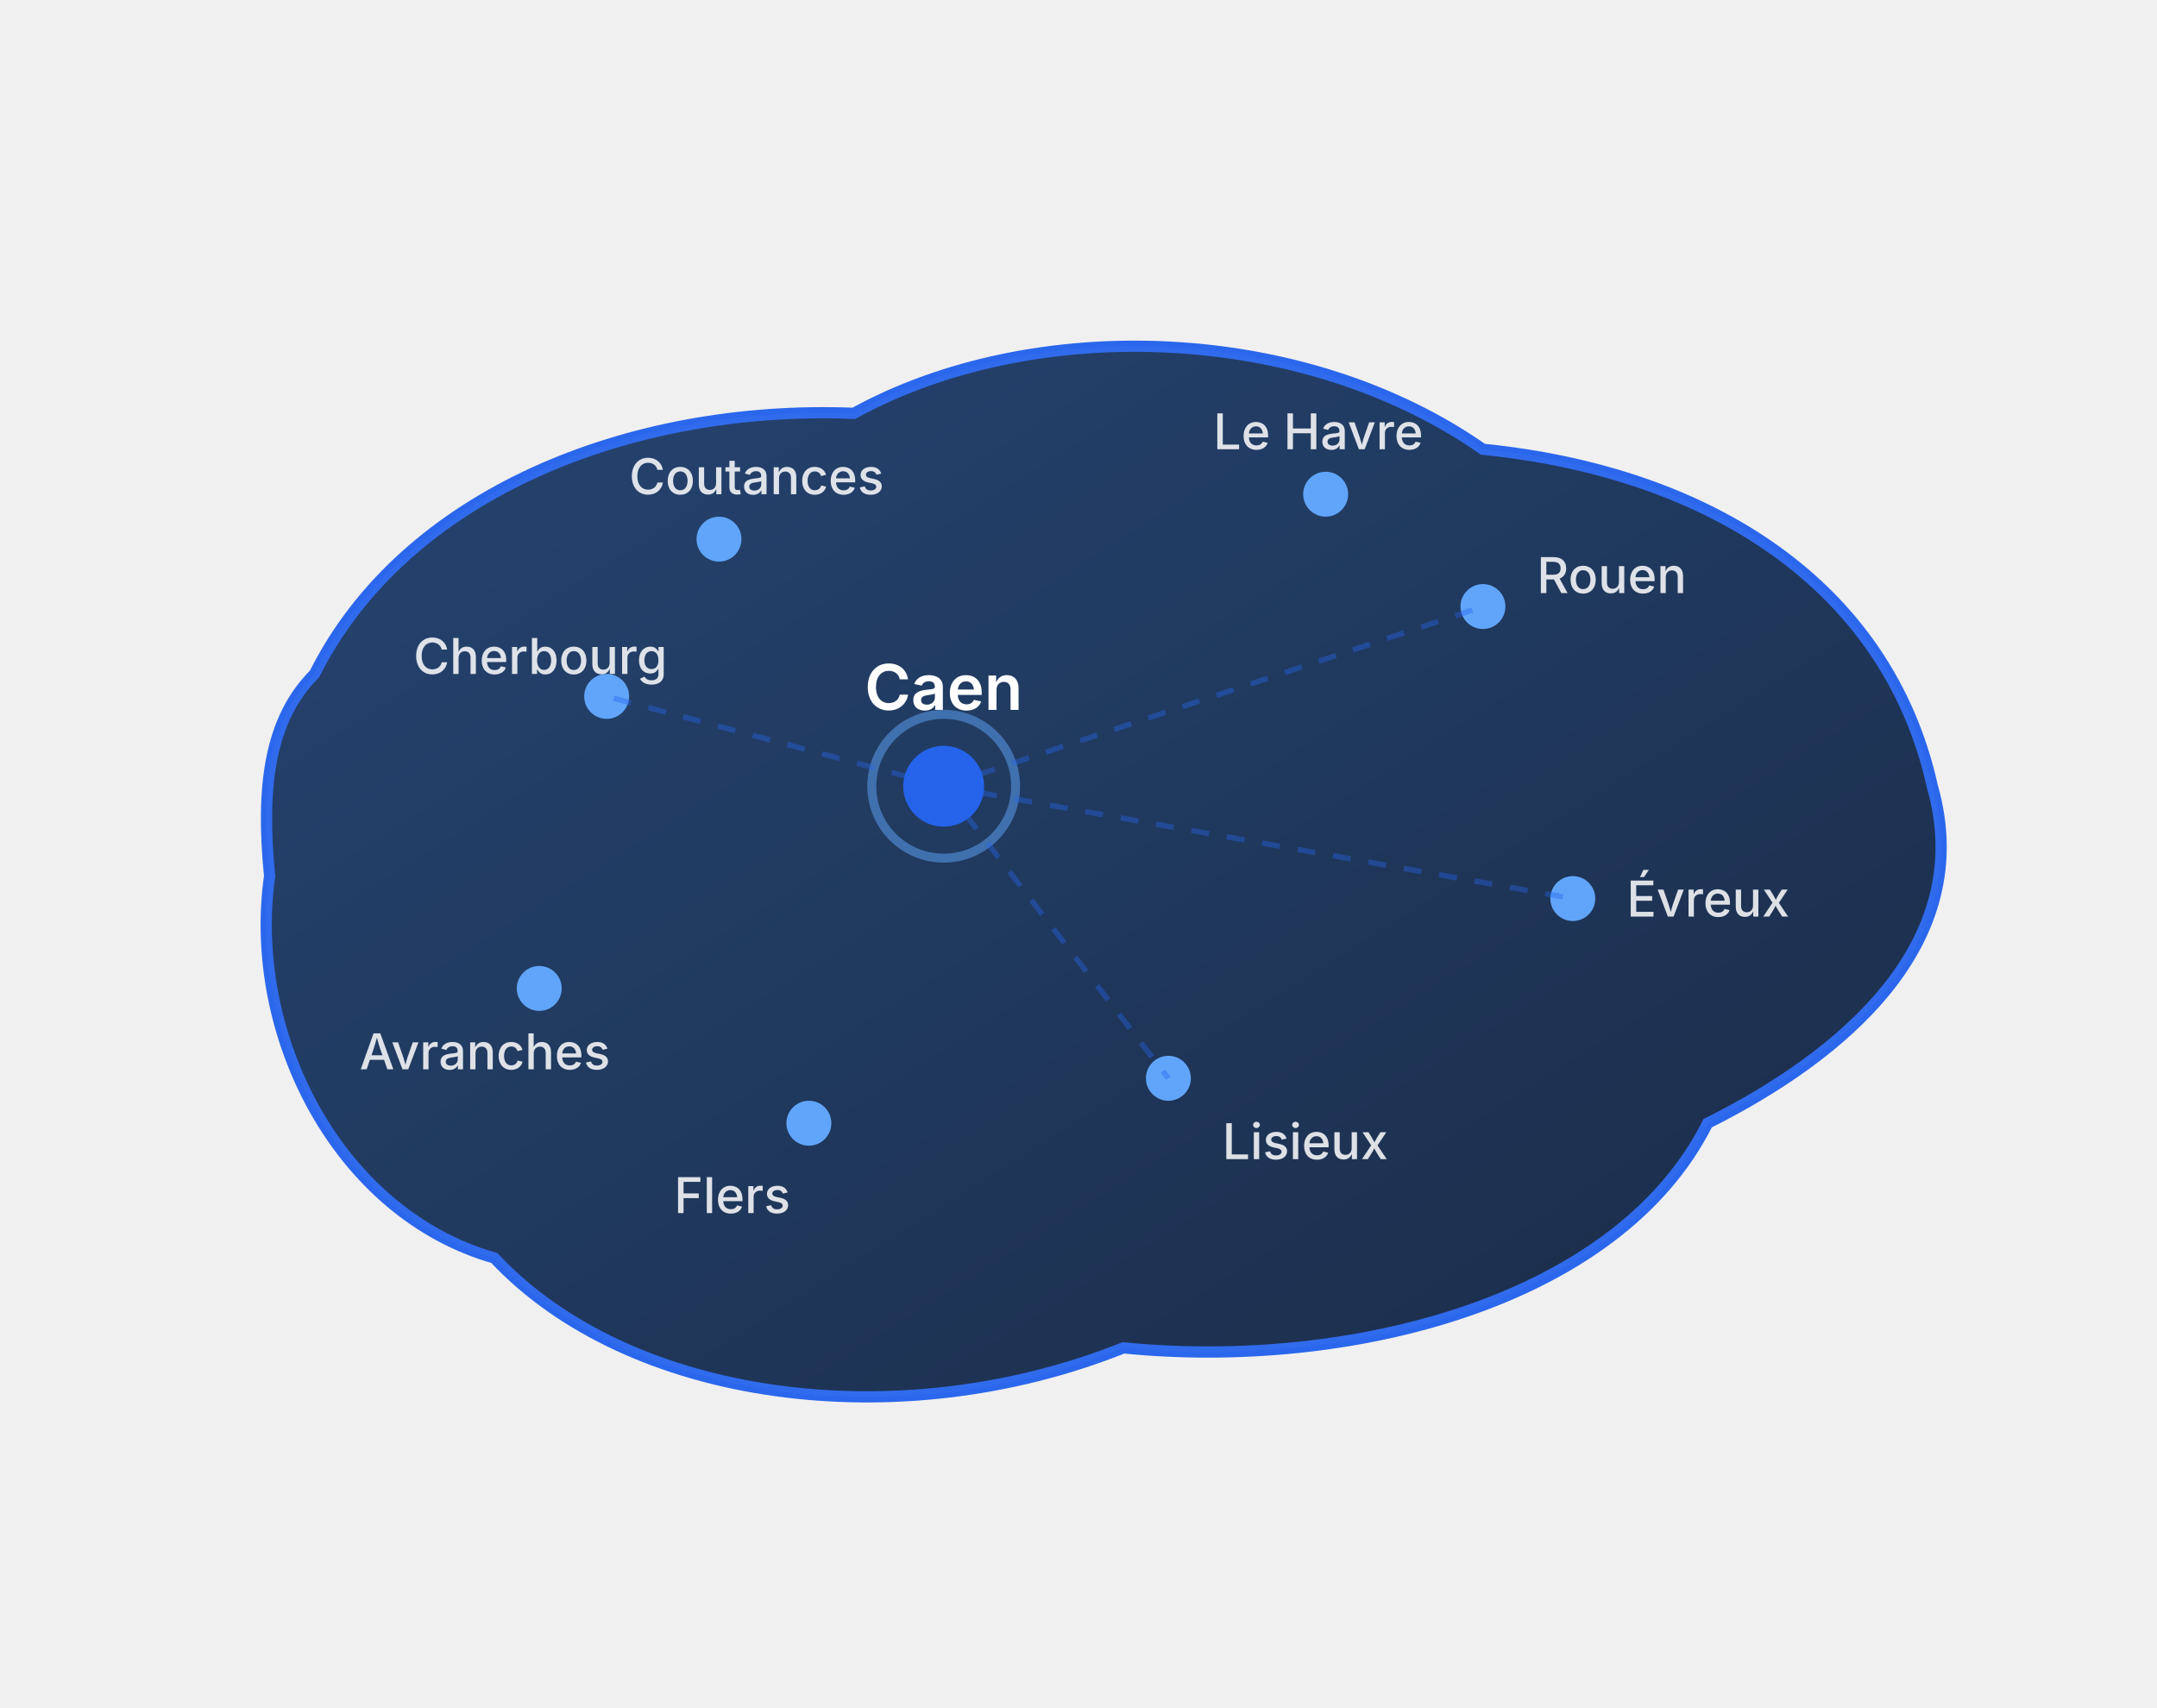
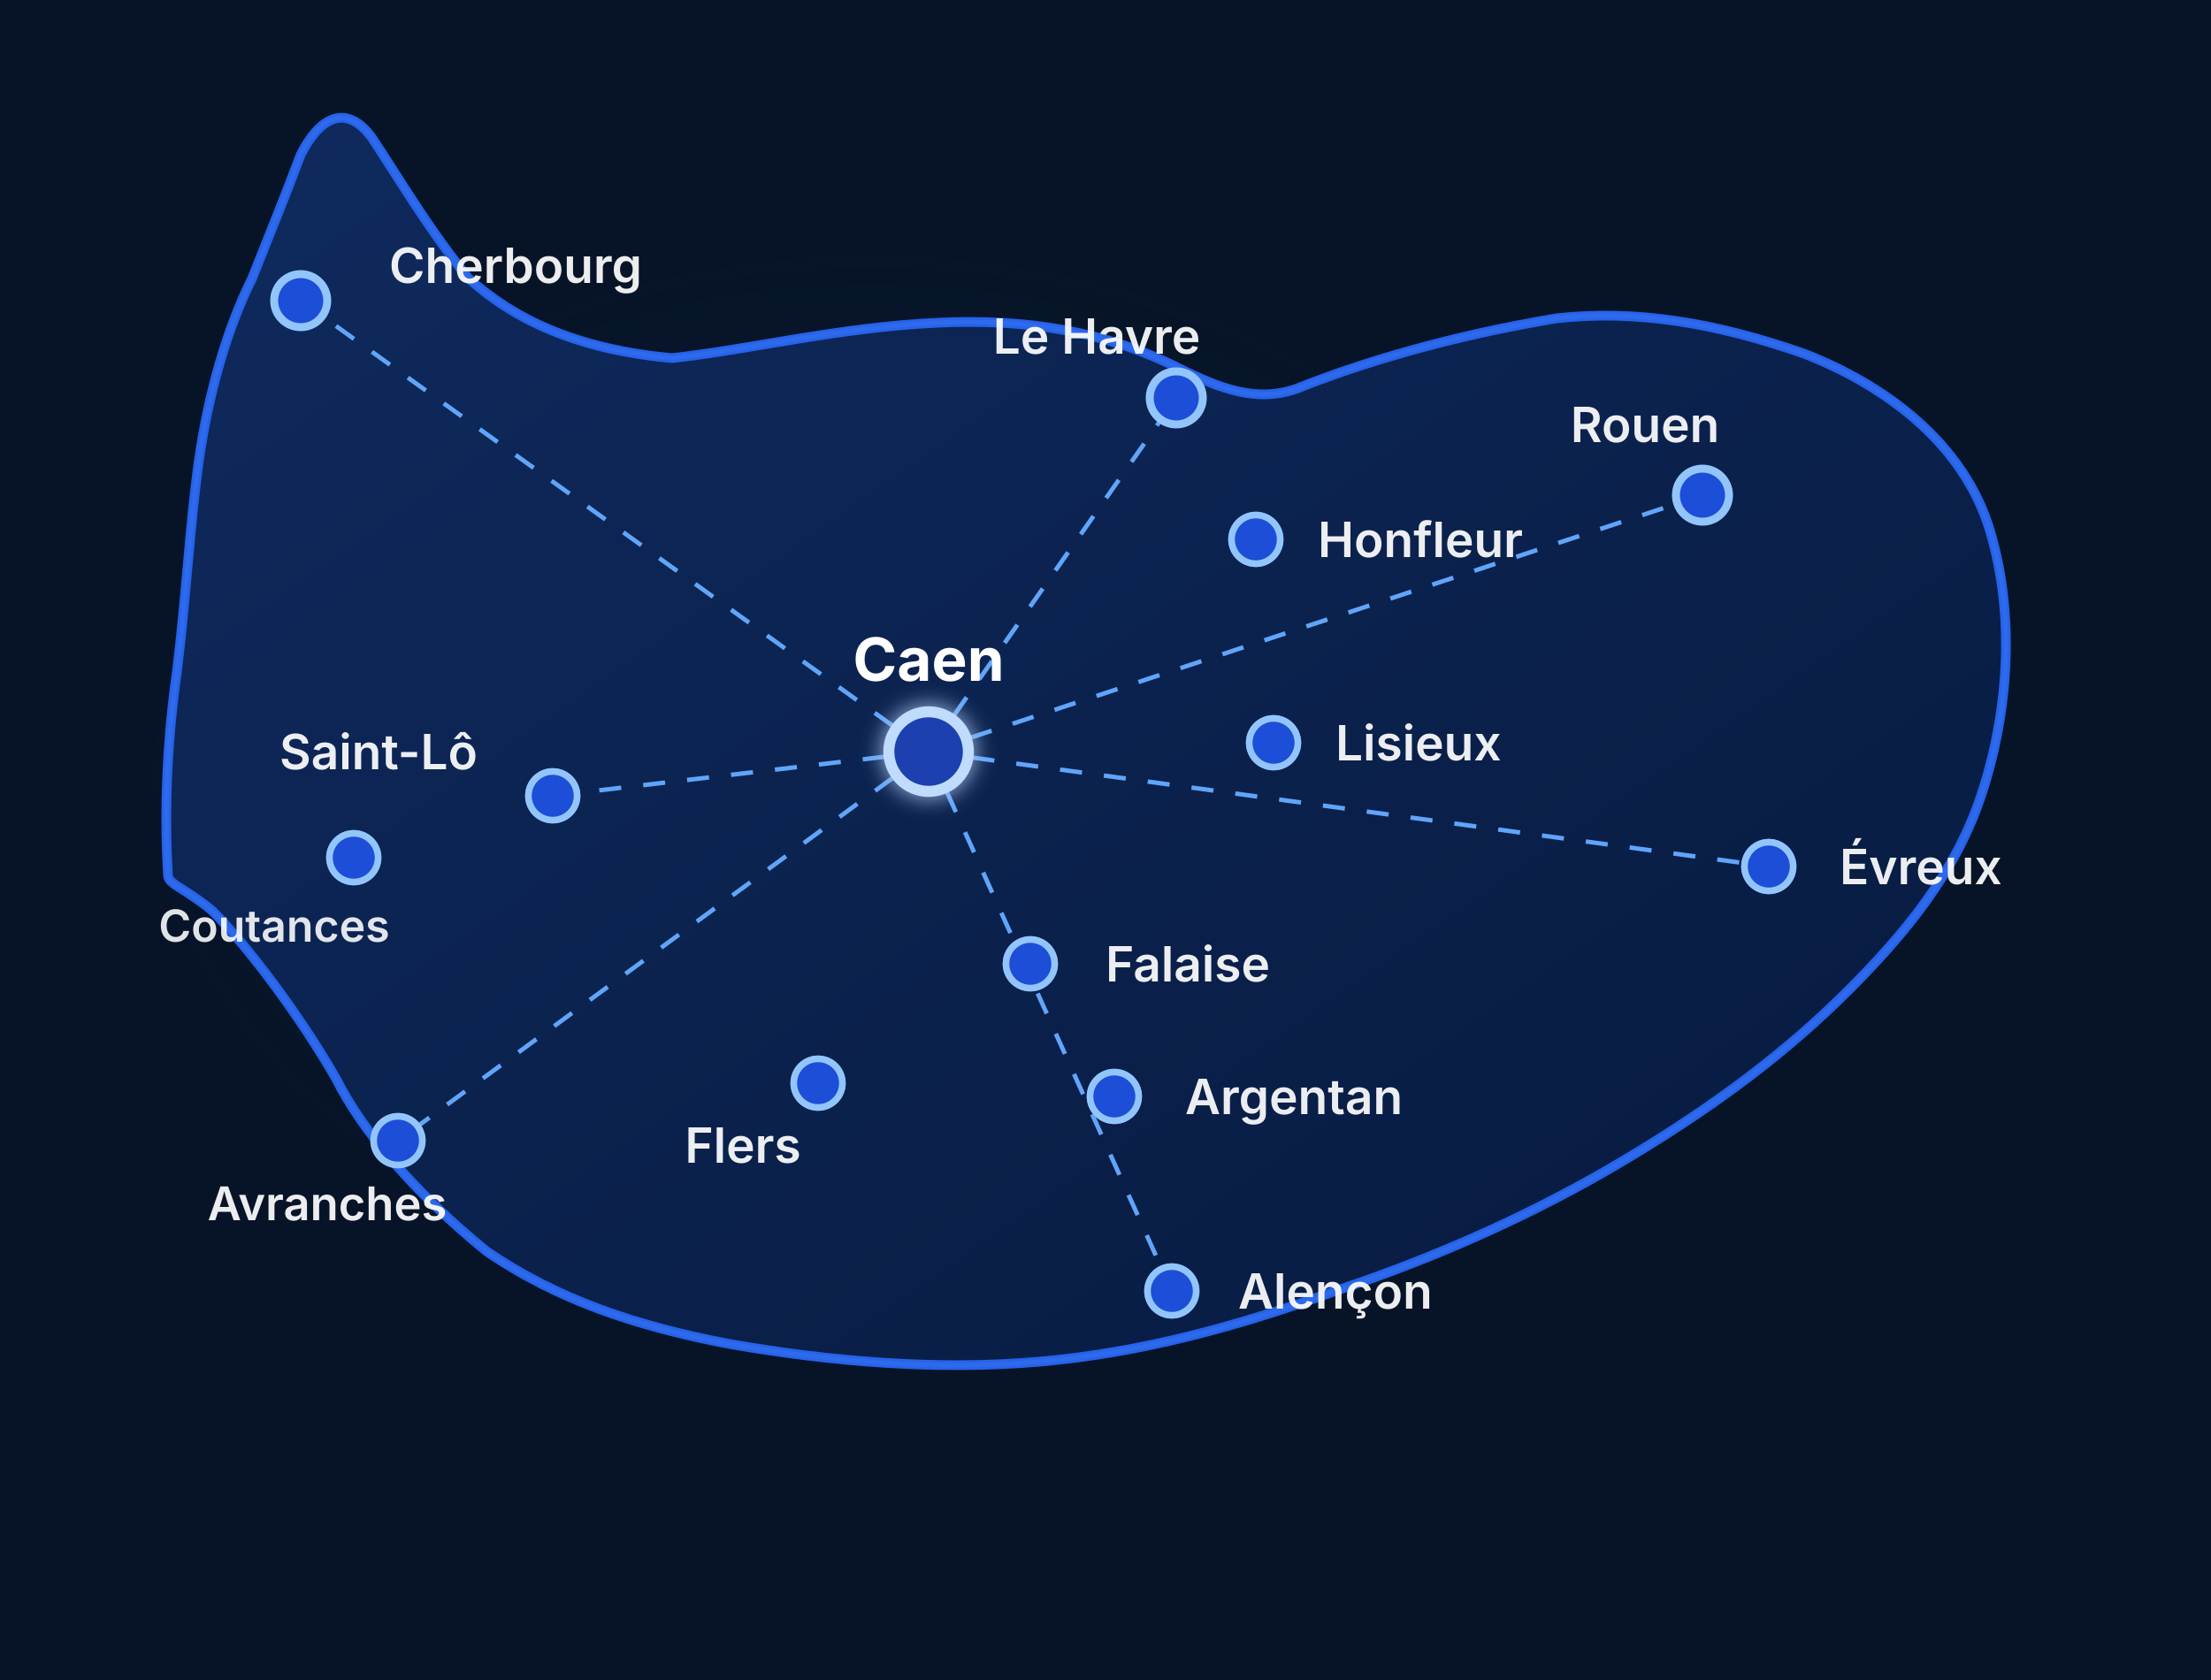
- <svg xmlns="http://www.w3.org/2000/svg" width="480" height="380" viewBox="0 0 480 380" fill="none" role="img" aria-label="Carte de la Normandie et zones d'intervention">
+ <svg xmlns="http://www.w3.org/2000/svg" viewBox="0 0 500 380" role="img" aria-label="Zones d'intervention — Normandie">
  <defs>
-     <linearGradient id="land" x1="0" y1="0" x2="1" y2="1">
-       <stop offset="0" stop-color="#1A3A6B" />
-       <stop offset="1" stop-color="#0D1F3C" />
+     <linearGradient id="landGrad" x1="0" y1="0" x2="1" y2="1">
+       <stop offset="0%" stop-color="#0F2A5E" />
+       <stop offset="100%" stop-color="#071A3E" />
    </linearGradient>
+     <radialGradient id="centerGlow" cx="42%" cy="46%" r="42%">
+       <stop offset="0%" stop-color="#1D4ED8" stop-opacity="0.18" />
+       <stop offset="100%" stop-color="#071428" stop-opacity="0" />
+     </radialGradient>
+     <filter id="dotGlow" x="-80%" y="-80%" width="260%" height="260%">
+       <feGaussianBlur in="SourceGraphic" stdDeviation="2.5" result="blur" />
+       <feMerge>
+         <feMergeNode in="blur" />
+         <feMergeNode in="SourceGraphic" />
+       </feMerge>
+     </filter>
  </defs>
-   <path d="M70 150 C90 110 140 90 190 92 C230 70 290 72 330 100 C380 105 420 130 430 175 C440 210 410 235 380 250 C360 290 300 305 250 300 C200 320 140 312 110 280 C75 270 55 230 60 195 C58 175 60 160 70 150 Z" fill="url(#land)" stroke="#2563EB" stroke-width="2.5" opacity="0.97" />
-   <path d="M70 150 C90 110 140 90 190 92 C230 70 290 72 330 100 C380 105 420 130 430 175 C440 210 410 235 380 250 C360 290 300 305 250 300 C200 320 140 312 110 280 C75 270 55 230 60 195 C58 175 60 160 70 150 Z" fill="#ffffff" opacity="0.03" />
-   <g>
-     <circle cx="210" cy="175" r="9" fill="#2563EB" />
-     <circle cx="210" cy="175" r="16" fill="none" stroke="#60A5FA" stroke-width="2" opacity="0.5" />
-     <text x="210" y="158" text-anchor="middle" font-family="'Inter',sans-serif" font-weight="600" font-size="14" fill="#ffffff">Caen</text>
-     <g fill="#60A5FA">
-       <circle cx="330" cy="135" r="5" />
-       <circle cx="295" cy="110" r="5" />
-       <circle cx="135" cy="155" r="5" />
-       <circle cx="160" cy="120" r="5" />
-       <circle cx="260" cy="240" r="5" />
-       <circle cx="180" cy="250" r="5" />
-       <circle cx="350" cy="200" r="5" />
-       <circle cx="120" cy="220" r="5" />
-     </g>
-     <g font-family="'Inter',sans-serif" font-size="11" fill="rgba(255,255,255,0.85)" font-weight="500">
-       <text x="342" y="132">Rouen</text>
-       <text x="270" y="100">Le Havre</text>
-       <text x="92" y="150">Cherbourg</text>
-       <text x="140" y="110">Coutances</text>
-       <text x="272" y="258">Lisieux</text>
-       <text x="150" y="270">Flers</text>
-       <text x="362" y="204">Évreux</text>
-       <text x="80" y="238">Avranches</text>
-     </g>
+   <style>
+   @keyframes pRing {
+     0%   { transform: scale(1);   opacity: .75; }
+     100% { transform: scale(3.6); opacity: 0;   }
+   }
+   @keyframes dAppear {
+     0%   { opacity: 0; transform: scale(0); }
+     65%  { opacity: 1; transform: scale(1.25); }
+     100% { opacity: 1; transform: scale(1); }
+   }
+   @keyframes lAppear {
+     from { opacity: 0; }
+     to   { opacity: 1; }
+   }
+   @keyframes lineIn {
+     from { stroke-dashoffset: 350; opacity: 0; }
+     25%  { opacity: .3; }
+     to   { stroke-dashoffset: 0; opacity: .22; }
+   }
+ 
+   .pr  { transform-box: fill-box; transform-origin: center; animation: pRing 2.4s ease-out infinite; }
+   .pr2 { transform-box: fill-box; transform-origin: center; animation: pRing 2.4s ease-out 1.2s infinite; }
+   .cd  { transform-box: fill-box; transform-origin: center; animation: dAppear .55s cubic-bezier(.34,1.56,.64,1) both; }
+   .cl  { animation: lAppear .5s ease both; }
+   .ln  { animation: lineIn 1.4s ease both; stroke-dasharray: 5 5; }
+ 
+   .d0  { animation-delay: .2s; }
+   .d1  { animation-delay: .55s; }
+   .d2  { animation-delay: .85s; }
+   .d3  { animation-delay: 1.1s; }
+   .d4  { animation-delay: 1.4s; }
+   .d5  { animation-delay: 1.65s; }
+   .d6  { animation-delay: 1.9s; }
+   .d7  { animation-delay: 2.15s; }
+   .d8  { animation-delay: 2.4s; }
+   .d9  { animation-delay: 2.65s; }
+   .d10 { animation-delay: 2.9s; }
+   .d11 { animation-delay: 3.15s; }
+   .d12 { animation-delay: 3.4s; }
+   .d13 { animation-delay: 3.65s; }
+ </style>
+   <rect width="500" height="380" fill="#071428" />
+   <ellipse cx="230" cy="188" rx="205" ry="150" fill="url(#centerGlow)" />
+   <path d="   M 38 198   C 37 182 38 166 40 152   C 42 136 43 118 45 104   C 47 90  51 75  57 63   C 61 53  65 43  68 35   C 72 27  78 23  84 31   C 90 40  97 52 106 63   C 116 72 130 79 152 81   C 170 79 190 74 212 73   C 232 72 250 75 266 83   C 276 88 284 91 293 88   C 308 82 328 76 352 72   C 370 70 388 73 408 80   C 426 87 444 100 450 120   C 456 140 454 162 448 180   C 442 198 430 212 418 224   C 404 238 388 250 368 262   C 348 274 326 284 302 292   C 280 300 258 306 235 308   C 212 310 188 308 165 304   C 144 300 126 294 110 283   C 94  270  82 256  76 244   C 68  230  56 214  48 206   C 42  201  38 200  38 198   Z" fill="url(#landGrad)" stroke="#2563EB" stroke-width="2.2" />
+   <path d="   M 38 198 C 37 182 38 166 40 152 C 42 136 43 118 45 104   C 47 90 51 75 57 63 C 61 53 65 43 68 35 C 72 27 78 23 84 31   C 90 40 97 52 106 63 C 116 72 130 79 152 81 C 170 79 190 74 212 73   C 232 72 250 75 266 83 C 276 88 284 91 293 88 C 308 82 328 76 352 72   C 370 70 388 73 408 80 C 426 87 444 100 450 120 C 456 140 454 162 448 180   C 442 198 430 212 418 224 C 404 238 388 250 368 262 C 348 274 326 284 302 292   C 280 300 258 306 235 308 C 212 310 188 308 165 304 C 144 300 126 294 110 283   C 94 270 82 256 76 244 C 68 230 56 214 48 206 C 42 201 38 200 38 198 Z" fill="none" stroke="white" stroke-width="1" opacity=".05" />
+   <g fill="none" stroke="#60A5FA" stroke-width="1">
+     <line x1="210" y1="170" x2="68" y2="68" class="ln d1" />
+     <line x1="210" y1="170" x2="385" y2="112" class="ln d2" />
+     <line x1="210" y1="170" x2="266" y2="90" class="ln d3" />
+     <line x1="210" y1="170" x2="400" y2="196" class="ln d4" />
+     <line x1="210" y1="170" x2="90" y2="258" class="ln d5" />
+     <line x1="210" y1="170" x2="125" y2="180" class="ln d6" />
+     <line x1="210" y1="170" x2="265" y2="292" class="ln d13" />
  </g>
-   <g stroke="#2563EB" stroke-width="1.2" opacity="0.4" stroke-dasharray="4 4">
-     <path d="M210 175L330 135M210 175L135 155M210 175L260 240M210 175L350 200" />
+   <g class="d0" filter="url(#dotGlow)">
+     <circle cx="210" cy="170" r="9" fill="none" stroke="#93C5FD" stroke-width="1.5" class="pr" />
+     <circle cx="210" cy="170" r="9" fill="none" stroke="#93C5FD" stroke-width="1" class="pr2" />
+     <circle cx="210" cy="170" r="9" fill="#1E40AF" stroke="#BFDBFE" stroke-width="2.5" class="cd" />
  </g>
+   <text x="210" y="154" text-anchor="middle" font-family="Inter,system-ui,sans-serif" font-weight="700" font-size="13.5" fill="#FFFFFF" class="cl d0">Caen</text>
+   <g class="d1">
+     <circle cx="385" cy="112" r="6" fill="none" stroke="#60A5FA" stroke-width="1.5" class="pr" />
+     <circle cx="385" cy="112" r="6" fill="none" stroke="#60A5FA" stroke-width="1" class="pr2" />
+     <circle cx="385" cy="112" r="6" fill="#1D4ED8" stroke="#93C5FD" stroke-width="1.8" class="cd" />
+   </g>
+   <text x="372" y="100" text-anchor="middle" font-family="Inter,system-ui,sans-serif" font-weight="600" font-size="11" fill="rgba(255,255,255,.92)" class="cl d1">Rouen</text>
+   <g class="d2">
+     <circle cx="266" cy="90" r="6" fill="none" stroke="#60A5FA" stroke-width="1.5" class="pr" />
+     <circle cx="266" cy="90" r="6" fill="none" stroke="#60A5FA" stroke-width="1" class="pr2" />
+     <circle cx="266" cy="90" r="6" fill="#1D4ED8" stroke="#93C5FD" stroke-width="1.8" class="cd" />
+   </g>
+   <text x="248" y="80" text-anchor="middle" font-family="Inter,system-ui,sans-serif" font-weight="600" font-size="11" fill="rgba(255,255,255,.92)" class="cl d2">Le Havre</text>
+   <g class="d3">
+     <circle cx="68" cy="68" r="6" fill="none" stroke="#60A5FA" stroke-width="1.5" class="pr" />
+     <circle cx="68" cy="68" r="6" fill="none" stroke="#60A5FA" stroke-width="1" class="pr2" />
+     <circle cx="68" cy="68" r="6" fill="#1D4ED8" stroke="#93C5FD" stroke-width="1.8" class="cd" />
+   </g>
+   <text x="88" y="64" text-anchor="start" font-family="Inter,system-ui,sans-serif" font-weight="600" font-size="11" fill="rgba(255,255,255,.92)" class="cl d3">Cherbourg</text>
+   <g class="d4">
+     <circle cx="400" cy="196" r="5.5" fill="none" stroke="#60A5FA" stroke-width="1.5" class="pr" />
+     <circle cx="400" cy="196" r="5.5" fill="none" stroke="#60A5FA" stroke-width="1" class="pr2" />
+     <circle cx="400" cy="196" r="5.5" fill="#1D4ED8" stroke="#93C5FD" stroke-width="1.5" class="cd" />
+   </g>
+   <text x="416" y="200" text-anchor="start" font-family="Inter,system-ui,sans-serif" font-weight="600" font-size="11" fill="rgba(255,255,255,.92)" class="cl d4">Évreux</text>
+   <g class="d5">
+     <circle cx="288" cy="168" r="5.5" fill="none" stroke="#60A5FA" stroke-width="1.5" class="pr" />
+     <circle cx="288" cy="168" r="5.5" fill="none" stroke="#60A5FA" stroke-width="1" class="pr2" />
+     <circle cx="288" cy="168" r="5.5" fill="#1D4ED8" stroke="#93C5FD" stroke-width="1.5" class="cd" />
+   </g>
+   <text x="302" y="172" text-anchor="start" font-family="Inter,system-ui,sans-serif" font-weight="600" font-size="11" fill="rgba(255,255,255,.92)" class="cl d5">Lisieux</text>
+   <g class="d6">
+     <circle cx="125" cy="180" r="5.5" fill="none" stroke="#60A5FA" stroke-width="1.5" class="pr" />
+     <circle cx="125" cy="180" r="5.5" fill="none" stroke="#60A5FA" stroke-width="1" class="pr2" />
+     <circle cx="125" cy="180" r="5.5" fill="#1D4ED8" stroke="#93C5FD" stroke-width="1.5" class="cd" />
+   </g>
+   <text x="108" y="174" text-anchor="end" font-family="Inter,system-ui,sans-serif" font-weight="600" font-size="11" fill="rgba(255,255,255,.92)" class="cl d6">Saint-Lô</text>
+   <g class="d7">
+     <circle cx="185" cy="245" r="5.5" fill="none" stroke="#60A5FA" stroke-width="1.5" class="pr" />
+     <circle cx="185" cy="245" r="5.5" fill="none" stroke="#60A5FA" stroke-width="1" class="pr2" />
+     <circle cx="185" cy="245" r="5.5" fill="#1D4ED8" stroke="#93C5FD" stroke-width="1.5" class="cd" />
+   </g>
+   <text x="168" y="263" text-anchor="middle" font-family="Inter,system-ui,sans-serif" font-weight="600" font-size="11" fill="rgba(255,255,255,.92)" class="cl d7">Flers</text>
+   <g class="d8">
+     <circle cx="252" cy="248" r="5.5" fill="none" stroke="#60A5FA" stroke-width="1.5" class="pr" />
+     <circle cx="252" cy="248" r="5.5" fill="none" stroke="#60A5FA" stroke-width="1" class="pr2" />
+     <circle cx="252" cy="248" r="5.5" fill="#1D4ED8" stroke="#93C5FD" stroke-width="1.5" class="cd" />
+   </g>
+   <text x="268" y="252" text-anchor="start" font-family="Inter,system-ui,sans-serif" font-weight="600" font-size="11" fill="rgba(255,255,255,.92)" class="cl d8">Argentan</text>
+   <g class="d9">
+     <circle cx="90" cy="258" r="5.5" fill="none" stroke="#60A5FA" stroke-width="1.5" class="pr" />
+     <circle cx="90" cy="258" r="5.5" fill="none" stroke="#60A5FA" stroke-width="1" class="pr2" />
+     <circle cx="90" cy="258" r="5.5" fill="#1D4ED8" stroke="#93C5FD" stroke-width="1.5" class="cd" />
+   </g>
+   <text x="74" y="276" text-anchor="middle" font-family="Inter,system-ui,sans-serif" font-weight="600" font-size="10.5" fill="rgba(255,255,255,.92)" class="cl d9">Avranches</text>
+   <g class="d10">
+     <circle cx="80" cy="194" r="5.5" fill="none" stroke="#60A5FA" stroke-width="1.5" class="pr" />
+     <circle cx="80" cy="194" r="5.5" fill="none" stroke="#60A5FA" stroke-width="1" class="pr2" />
+     <circle cx="80" cy="194" r="5.5" fill="#1D4ED8" stroke="#93C5FD" stroke-width="1.5" class="cd" />
+   </g>
+   <text x="62" y="213" text-anchor="middle" font-family="Inter,system-ui,sans-serif" font-weight="600" font-size="10" fill="rgba(255,255,255,.88)" class="cl d10">Coutances</text>
+   <g class="d11">
+     <circle cx="233" cy="218" r="5.5" fill="none" stroke="#60A5FA" stroke-width="1.5" class="pr" />
+     <circle cx="233" cy="218" r="5.5" fill="none" stroke="#60A5FA" stroke-width="1" class="pr2" />
+     <circle cx="233" cy="218" r="5.5" fill="#1D4ED8" stroke="#93C5FD" stroke-width="1.5" class="cd" />
+   </g>
+   <text x="250" y="222" text-anchor="start" font-family="Inter,system-ui,sans-serif" font-weight="600" font-size="11" fill="rgba(255,255,255,.92)" class="cl d11">Falaise</text>
+   <g class="d12">
+     <circle cx="284" cy="122" r="5.5" fill="none" stroke="#60A5FA" stroke-width="1.5" class="pr" />
+     <circle cx="284" cy="122" r="5.5" fill="none" stroke="#60A5FA" stroke-width="1" class="pr2" />
+     <circle cx="284" cy="122" r="5.5" fill="#1D4ED8" stroke="#93C5FD" stroke-width="1.5" class="cd" />
+   </g>
+   <text x="298" y="126" text-anchor="start" font-family="Inter,system-ui,sans-serif" font-weight="600" font-size="11" fill="rgba(255,255,255,.92)" class="cl d12">Honfleur</text>
+   <g class="d13">
+     <circle cx="265" cy="292" r="5.5" fill="none" stroke="#60A5FA" stroke-width="1.5" class="pr" />
+     <circle cx="265" cy="292" r="5.5" fill="none" stroke="#60A5FA" stroke-width="1" class="pr2" />
+     <circle cx="265" cy="292" r="5.5" fill="#1D4ED8" stroke="#93C5FD" stroke-width="1.5" class="cd" />
+   </g>
+   <text x="280" y="296" text-anchor="start" font-family="Inter,system-ui,sans-serif" font-weight="600" font-size="11" fill="rgba(255,255,255,.92)" class="cl d13">Alençon</text>
</svg>
